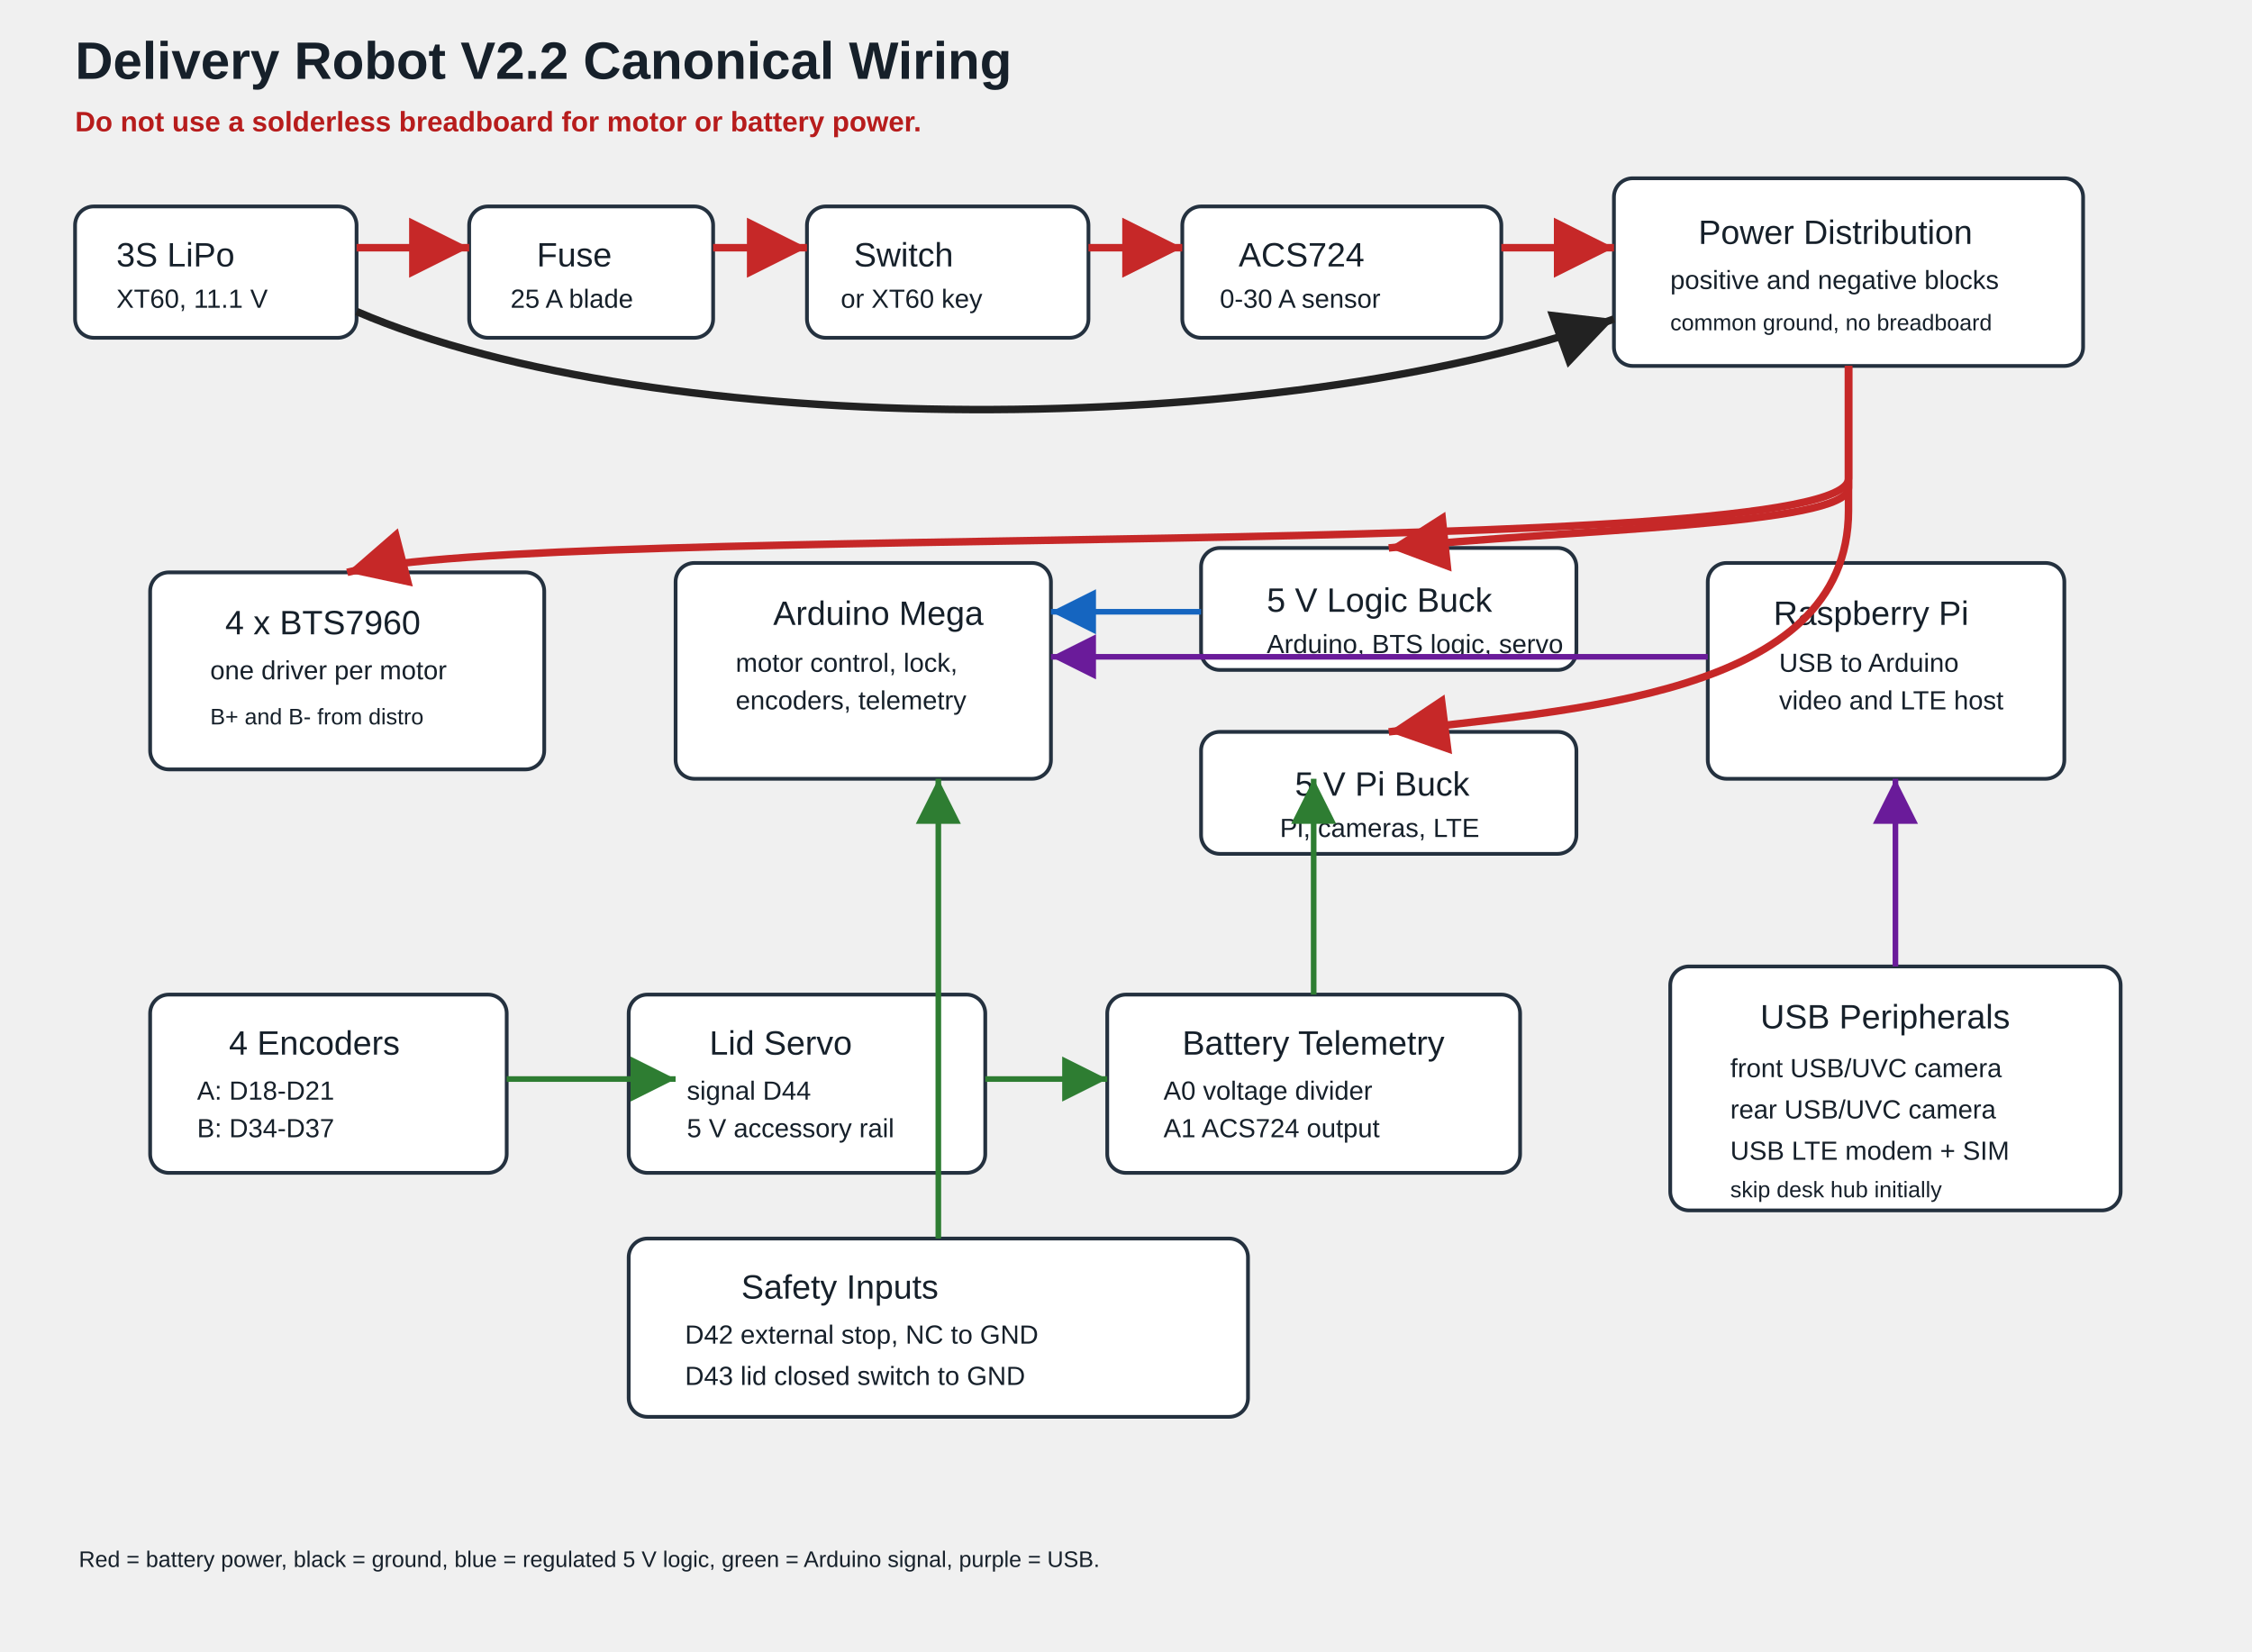
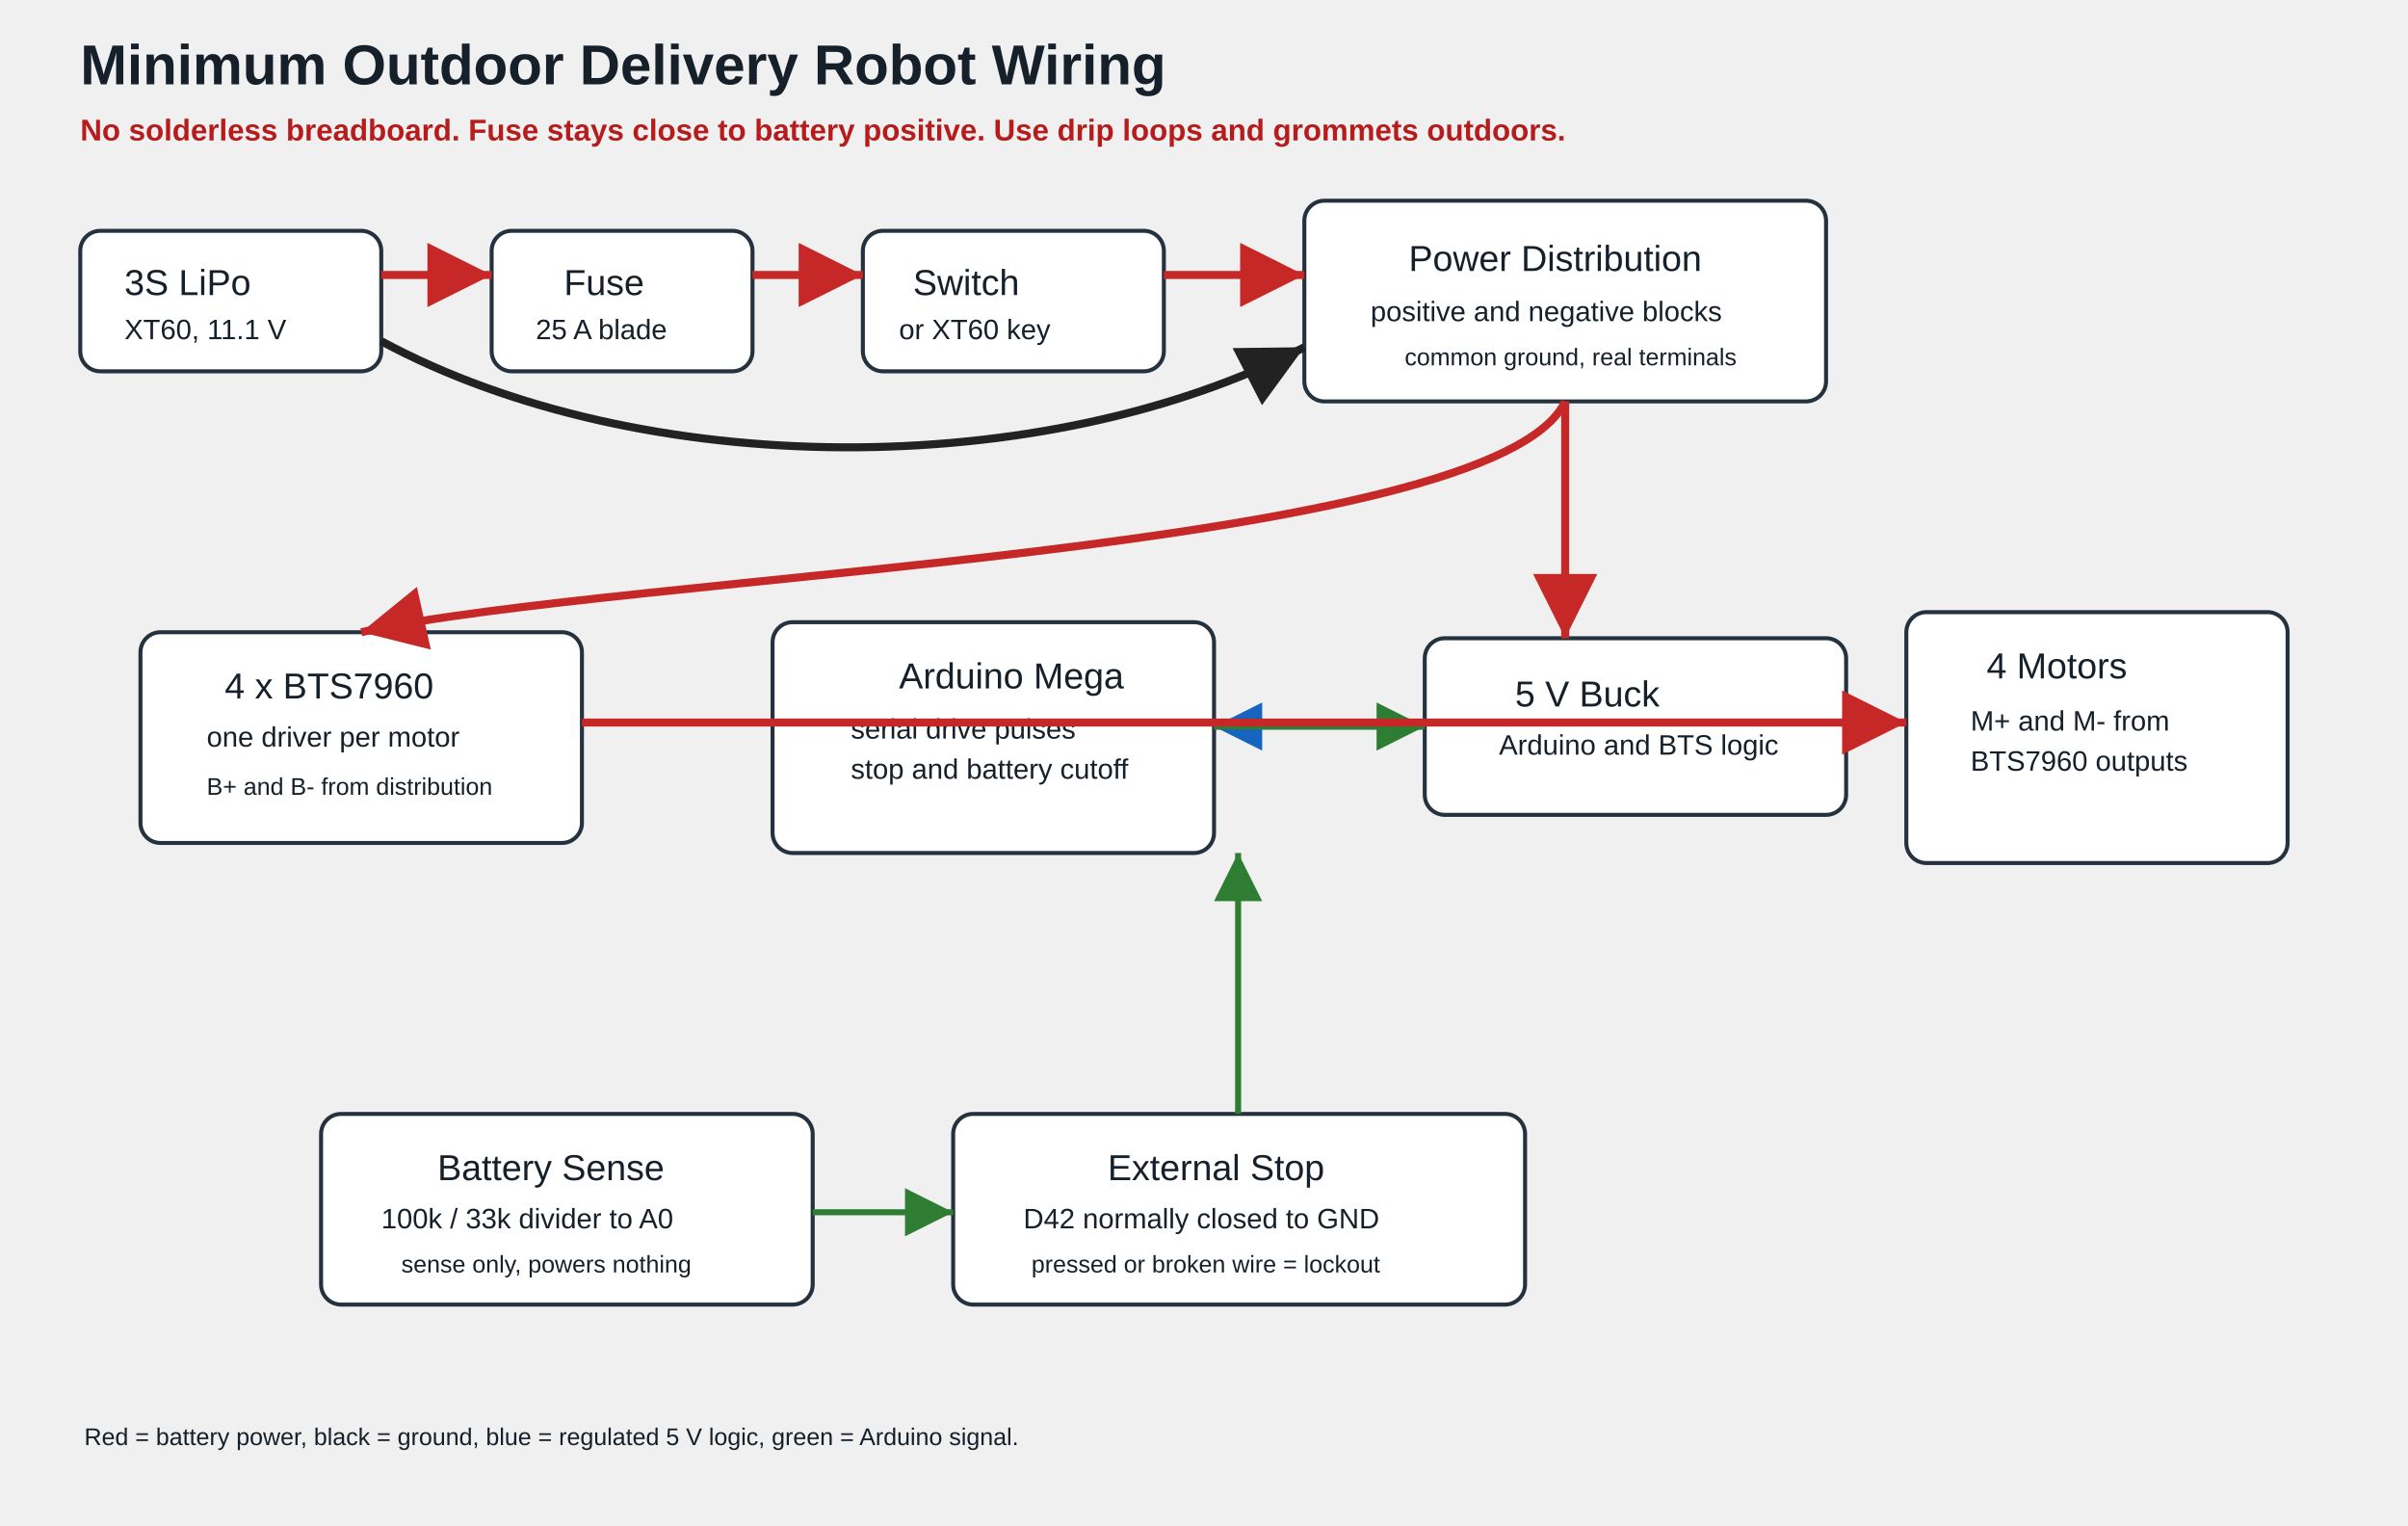
- <svg xmlns="http://www.w3.org/2000/svg" width="1200" height="880" viewBox="0 0 1200 880" role="img" aria-label="Canonical v2.2 delivery robot wiring diagram">
+ <svg xmlns="http://www.w3.org/2000/svg" width="1200" height="760" viewBox="0 0 1200 760" role="img" aria-label="Minimum outdoor delivery robot wiring diagram">
  <defs>
    <style>
      .box { fill: #ffffff; stroke: #24313f; stroke-width: 2; rx: 10; }
      .power { stroke: #c62828; stroke-width: 4; fill: none; marker-end: url(#arrow-red); }
      .ground { stroke: #222222; stroke-width: 4; fill: none; marker-end: url(#arrow-black); }
      .logic { stroke: #1565c0; stroke-width: 3; fill: none; marker-end: url(#arrow-blue); }
      .signal { stroke: #2e7d32; stroke-width: 3; fill: none; marker-end: url(#arrow-green); }
-       .usb { stroke: #6a1b9a; stroke-width: 3; fill: none; marker-end: url(#arrow-purple); }
      .label { font: 18px Arial, sans-serif; fill: #16202a; }
      .small { font: 14px Arial, sans-serif; fill: #16202a; }
      .tiny { font: 12px Arial, sans-serif; fill: #16202a; }
      .warn { font: 15px Arial, sans-serif; fill: #b71c1c; font-weight: bold; }
    </style>
    <marker id="arrow-red" markerWidth="12" markerHeight="12" refX="10" refY="6" orient="auto">
      <path d="M2,2 L10,6 L2,10 Z" fill="#c62828" />
    </marker>
    <marker id="arrow-black" markerWidth="12" markerHeight="12" refX="10" refY="6" orient="auto">
      <path d="M2,2 L10,6 L2,10 Z" fill="#222222" />
    </marker>
    <marker id="arrow-blue" markerWidth="12" markerHeight="12" refX="10" refY="6" orient="auto">
      <path d="M2,2 L10,6 L2,10 Z" fill="#1565c0" />
    </marker>
    <marker id="arrow-green" markerWidth="12" markerHeight="12" refX="10" refY="6" orient="auto">
      <path d="M2,2 L10,6 L2,10 Z" fill="#2e7d32" />
    </marker>
-     <marker id="arrow-purple" markerWidth="12" markerHeight="12" refX="10" refY="6" orient="auto">
-       <path d="M2,2 L10,6 L2,10 Z" fill="#6a1b9a" />
-     </marker>
  </defs>
-   <text x="40" y="42" class="label" style="font-size:28px;font-weight:bold">Delivery Robot V2.2 Canonical Wiring</text>
-   <text x="40" y="70" class="warn">Do not use a solderless breadboard for motor or battery power.</text>
-   <rect class="box" x="40" y="110" width="150" height="70" />
-   <text class="label" x="62" y="142">3S LiPo</text>
-   <text class="small" x="62" y="164">XT60, 11.1 V</text>
-   <rect class="box" x="250" y="110" width="130" height="70" />
-   <text class="label" x="286" y="142">Fuse</text>
-   <text class="small" x="272" y="164">25 A blade</text>
-   <rect class="box" x="430" y="110" width="150" height="70" />
-   <text class="label" x="455" y="142">Switch</text>
-   <text class="small" x="448" y="164">or XT60 key</text>
-   <rect class="box" x="630" y="110" width="170" height="70" />
-   <text class="label" x="660" y="142">ACS724</text>
-   <text class="small" x="650" y="164">0-30 A sensor</text>
-   <rect class="box" x="860" y="95" width="250" height="100" />
-   <text class="label" x="905" y="130">Power Distribution</text>
-   <text class="small" x="890" y="154">positive and negative blocks</text>
-   <text class="tiny" x="890" y="176">common ground, no breadboard</text>
-   <path class="power" d="M190 132 H250" />
-   <path class="power" d="M380 132 H430" />
-   <path class="power" d="M580 132 H630" />
-   <path class="power" d="M800 132 H860" />
-   <path class="ground" d="M190 166 C350 235, 680 235, 860 170" />
-   <rect class="box" x="80" y="305" width="210" height="105" />
-   <text class="label" x="120" y="338">4 x BTS7960</text>
-   <text class="small" x="112" y="362">one driver per motor</text>
-   <text class="tiny" x="112" y="386">B+ and B- from distro</text>
-   <rect class="box" x="360" y="300" width="200" height="115" />
-   <text class="label" x="412" y="333">Arduino Mega</text>
-   <text class="small" x="392" y="358">motor control, lock,</text>
-   <text class="small" x="392" y="378">encoders, telemetry</text>
-   <rect class="box" x="640" y="292" width="200" height="65" />
-   <text class="label" x="675" y="326">5 V Logic Buck</text>
-   <text class="small" x="675" y="348">Arduino, BTS logic, servo</text>
-   <rect class="box" x="640" y="390" width="200" height="65" />
-   <text class="label" x="690" y="424">5 V Pi Buck</text>
-   <text class="small" x="682" y="446">Pi, cameras, LTE</text>
-   <rect class="box" x="910" y="300" width="190" height="115" />
-   <text class="label" x="945" y="333">Raspberry Pi</text>
-   <text class="small" x="948" y="358">USB to Arduino</text>
-   <text class="small" x="948" y="378">video and LTE host</text>
-   <path class="power" d="M985 195 V260 C985 280, 835 282, 740 292" />
-   <path class="power" d="M985 195 V272 C985 372, 835 378, 740 390" />
-   <path class="power" d="M985 195 V255 C985 300, 290 278, 185 305" />
-   <path class="logic" d="M640 326 H560" />
-   <path class="usb" d="M910 350 H560" />
-   <rect class="box" x="80" y="530" width="190" height="95" />
-   <text class="label" x="122" y="562">4 Encoders</text>
-   <text class="small" x="105" y="586">A: D18-D21</text>
-   <text class="small" x="105" y="606">B: D34-D37</text>
-   <rect class="box" x="335" y="530" width="190" height="95" />
-   <text class="label" x="378" y="562">Lid Servo</text>
-   <text class="small" x="366" y="586">signal D44</text>
-   <text class="small" x="366" y="606">5 V accessory rail</text>
-   <rect class="box" x="590" y="530" width="220" height="95" />
-   <text class="label" x="630" y="562">Battery Telemetry</text>
-   <text class="small" x="620" y="586">A0 voltage divider</text>
-   <text class="small" x="620" y="606">A1 ACS724 output</text>
-   <rect class="box" x="890" y="515" width="240" height="130" />
-   <text class="label" x="938" y="548">USB Peripherals</text>
-   <text class="small" x="922" y="574">front USB/UVC camera</text>
-   <text class="small" x="922" y="596">rear USB/UVC camera</text>
-   <text class="small" x="922" y="618">USB LTE modem + SIM</text>
-   <text class="tiny" x="922" y="638">skip desk hub initially</text>
-   <rect class="box" x="335" y="660" width="330" height="95" />
-   <text class="label" x="395" y="692">Safety Inputs</text>
-   <text class="small" x="365" y="716">D42 external stop, NC to GND</text>
-   <text class="small" x="365" y="738">D43 lid closed switch to GND</text>
-   <path class="signal" d="M270 575 H360" />
-   <path class="signal" d="M525 575 H590" />
-   <path class="signal" d="M700 530 V415" />
-   <path class="signal" d="M500 660 V415" />
-   <path class="usb" d="M1010 515 V415" />
-   <text class="tiny" x="42" y="835">Red = battery power, black = ground, blue = regulated 5 V logic, green = Arduino signal, purple = USB.</text>
+   <text x="40" y="42" class="label" style="font-size:28px;font-weight:bold">Minimum Outdoor Delivery Robot Wiring</text>
+   <text x="40" y="70" class="warn">No solderless breadboard. Fuse stays close to battery positive. Use drip loops and grommets outdoors.</text>
+   <rect class="box" x="40" y="115" width="150" height="70" />
+   <text class="label" x="62" y="147">3S LiPo</text>
+   <text class="small" x="62" y="169">XT60, 11.1 V</text>
+   <rect class="box" x="245" y="115" width="130" height="70" />
+   <text class="label" x="281" y="147">Fuse</text>
+   <text class="small" x="267" y="169">25 A blade</text>
+   <rect class="box" x="430" y="115" width="150" height="70" />
+   <text class="label" x="455" y="147">Switch</text>
+   <text class="small" x="448" y="169">or XT60 key</text>
+   <rect class="box" x="650" y="100" width="260" height="100" />
+   <text class="label" x="702" y="135">Power Distribution</text>
+   <text class="small" x="683" y="160">positive and negative blocks</text>
+   <text class="tiny" x="700" y="182">common ground, real terminals</text>
+   <path class="power" d="M190 137 H245" />
+   <path class="power" d="M375 137 H430" />
+   <path class="power" d="M580 137 H650" />
+   <path class="ground" d="M190 170 C320 240, 520 240, 650 173" />
+   <rect class="box" x="70" y="315" width="220" height="105" />
+   <text class="label" x="112" y="348">4 x BTS7960</text>
+   <text class="small" x="103" y="372">one driver per motor</text>
+   <text class="tiny" x="103" y="396">B+ and B- from distribution</text>
+   <rect class="box" x="385" y="310" width="220" height="115" />
+   <text class="label" x="448" y="343">Arduino Mega</text>
+   <text class="small" x="424" y="368">serial drive pulses</text>
+   <text class="small" x="424" y="388">stop and battery cutoff</text>
+   <rect class="box" x="710" y="318" width="210" height="88" />
+   <text class="label" x="755" y="352">5 V Buck</text>
+   <text class="small" x="747" y="376">Arduino and BTS logic</text>
+   <rect class="box" x="950" y="305" width="190" height="125" />
+   <text class="label" x="990" y="338">4 Motors</text>
+   <text class="small" x="982" y="364">M+ and M- from</text>
+   <text class="small" x="982" y="384">BTS7960 outputs</text>
+   <path class="power" d="M780 200 V318" />
+   <path class="power" d="M780 200 C745 275, 310 286, 180 315" />
+   <path class="logic" d="M710 362 H605" />
+   <path class="signal" d="M605 362 H710" />
+   <path class="power" d="M290 360 H950" />
+   <rect class="box" x="160" y="555" width="245" height="95" />
+   <text class="label" x="218" y="588">Battery Sense</text>
+   <text class="small" x="190" y="612">100k / 33k divider to A0</text>
+   <text class="tiny" x="200" y="634">sense only, powers nothing</text>
+   <rect class="box" x="475" y="555" width="285" height="95" />
+   <text class="label" x="552" y="588">External Stop</text>
+   <text class="small" x="510" y="612">D42 normally closed to GND</text>
+   <text class="tiny" x="514" y="634">pressed or broken wire = lockout</text>
+   <path class="signal" d="M405 604 H475" />
+   <path class="signal" d="M617 555 V425" />
+   <text class="tiny" x="42" y="720">Red = battery power, black = ground, blue = regulated 5 V logic, green = Arduino signal.</text>
</svg>
